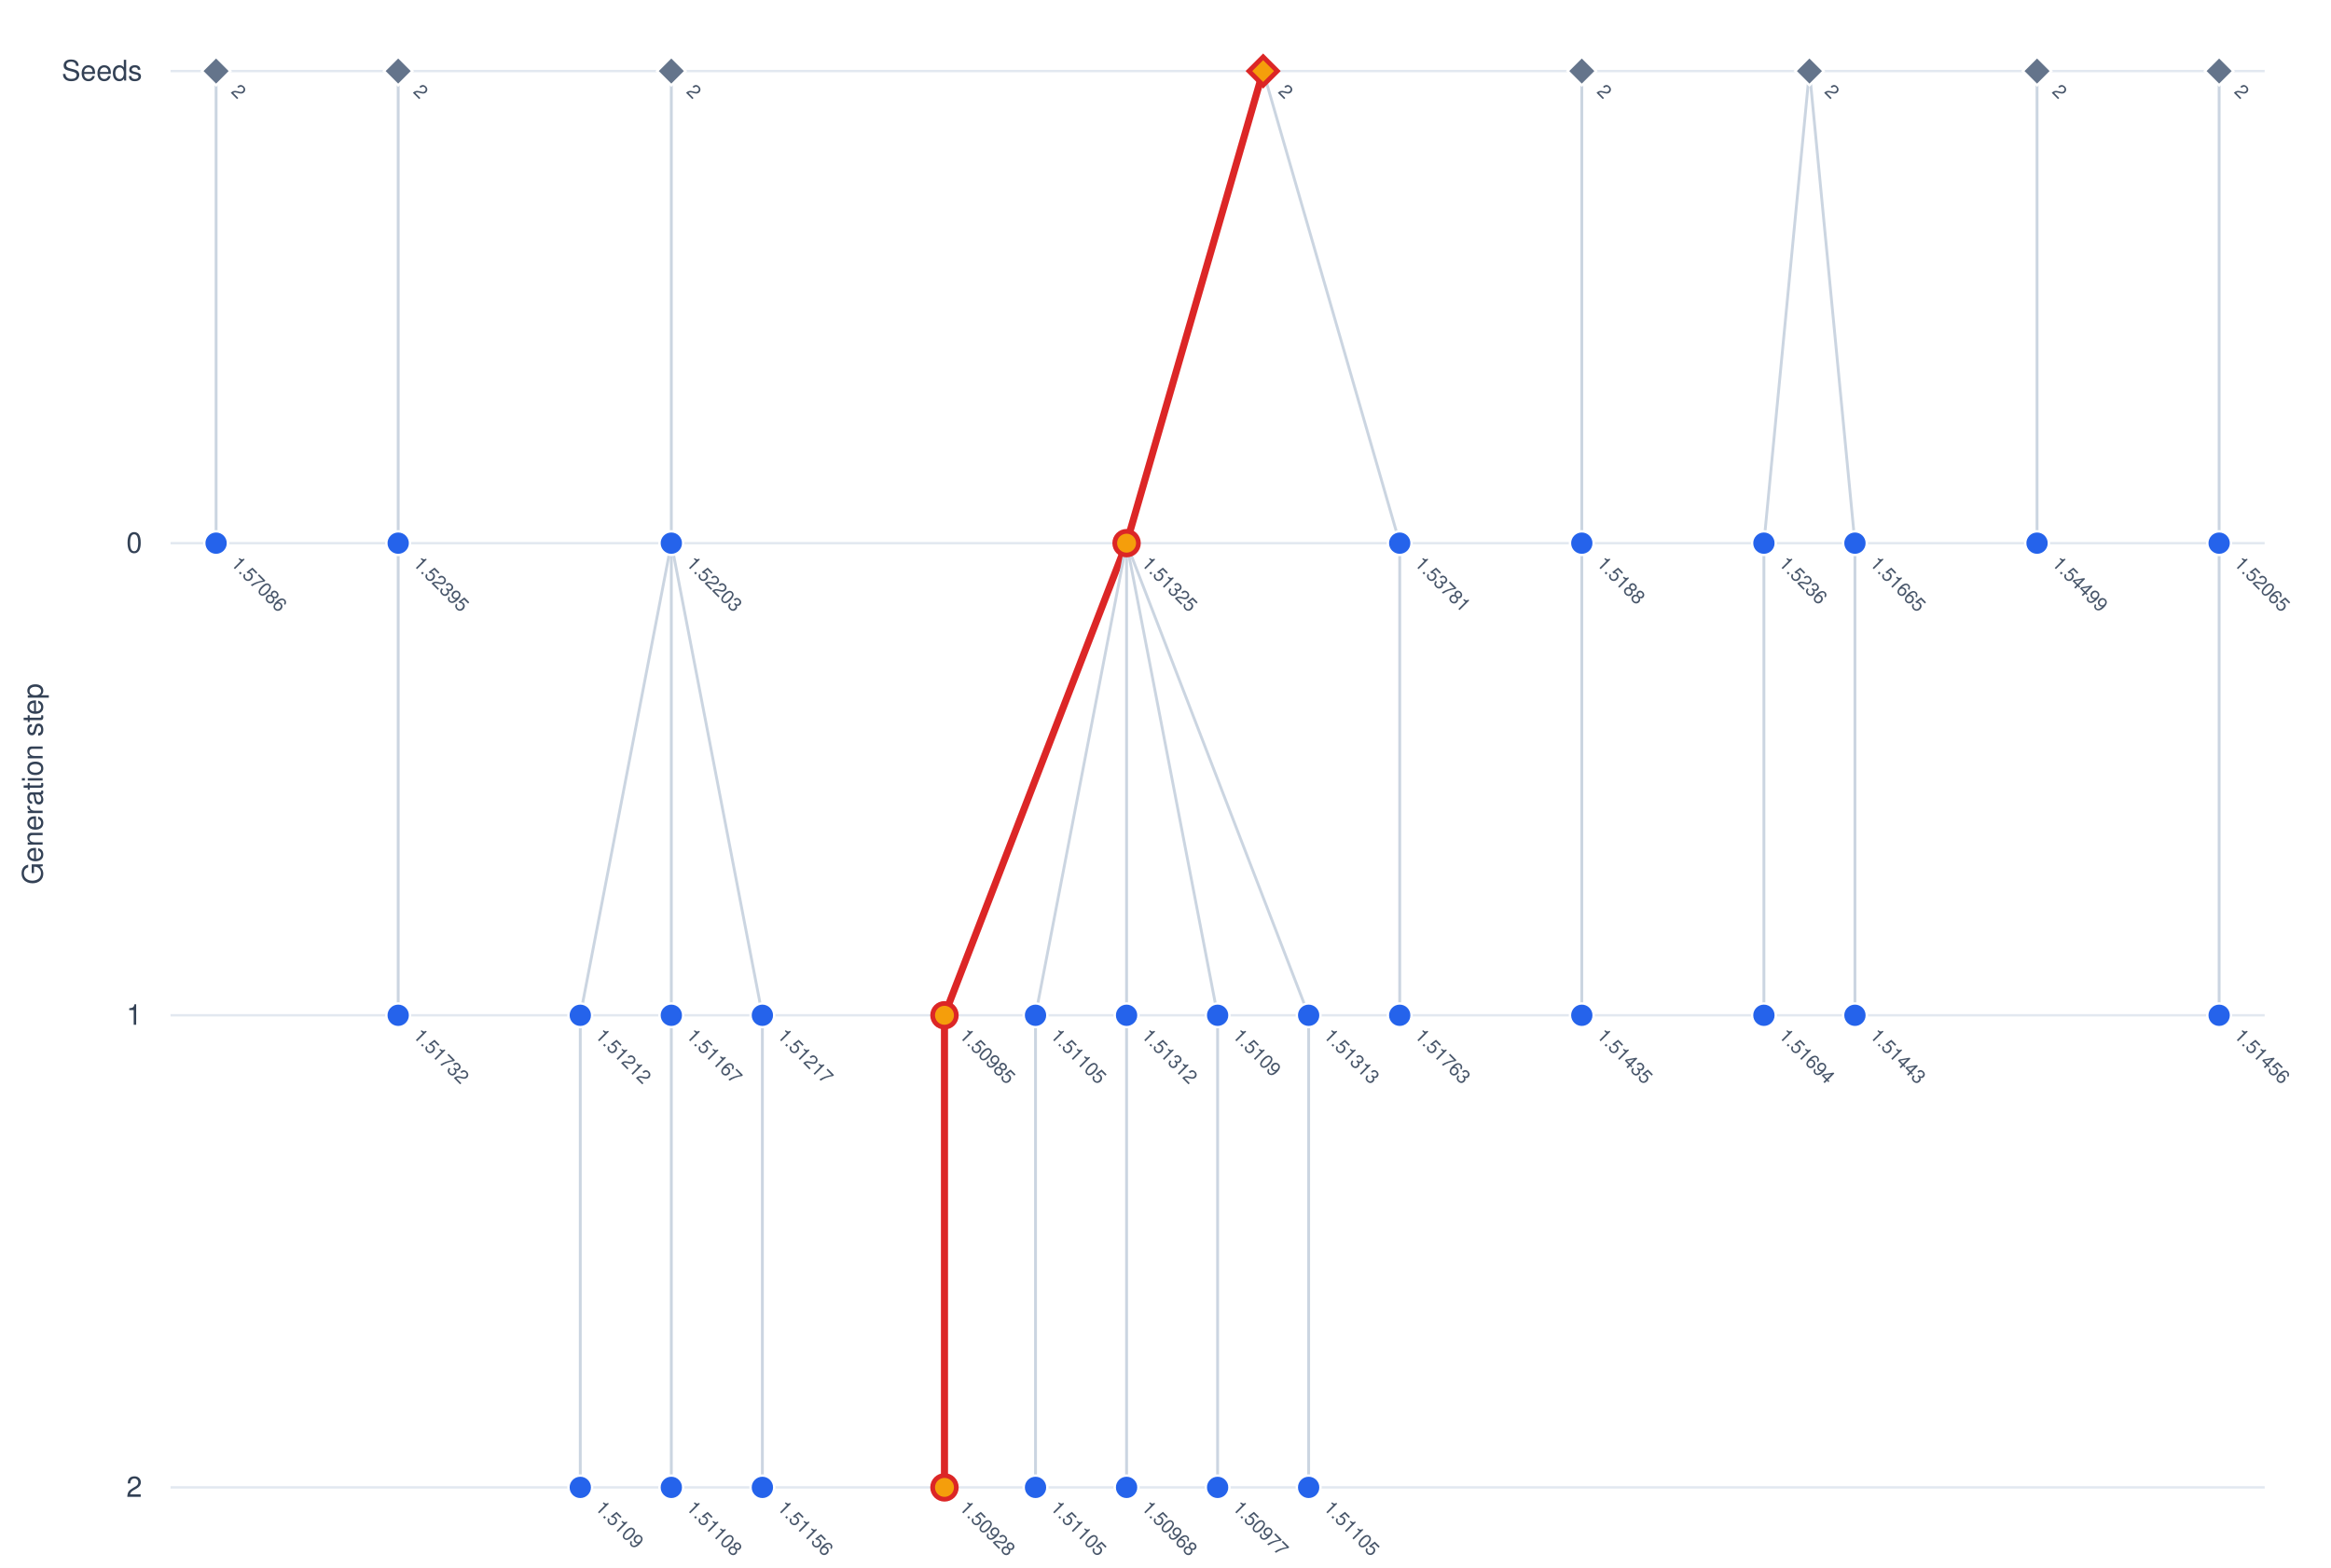
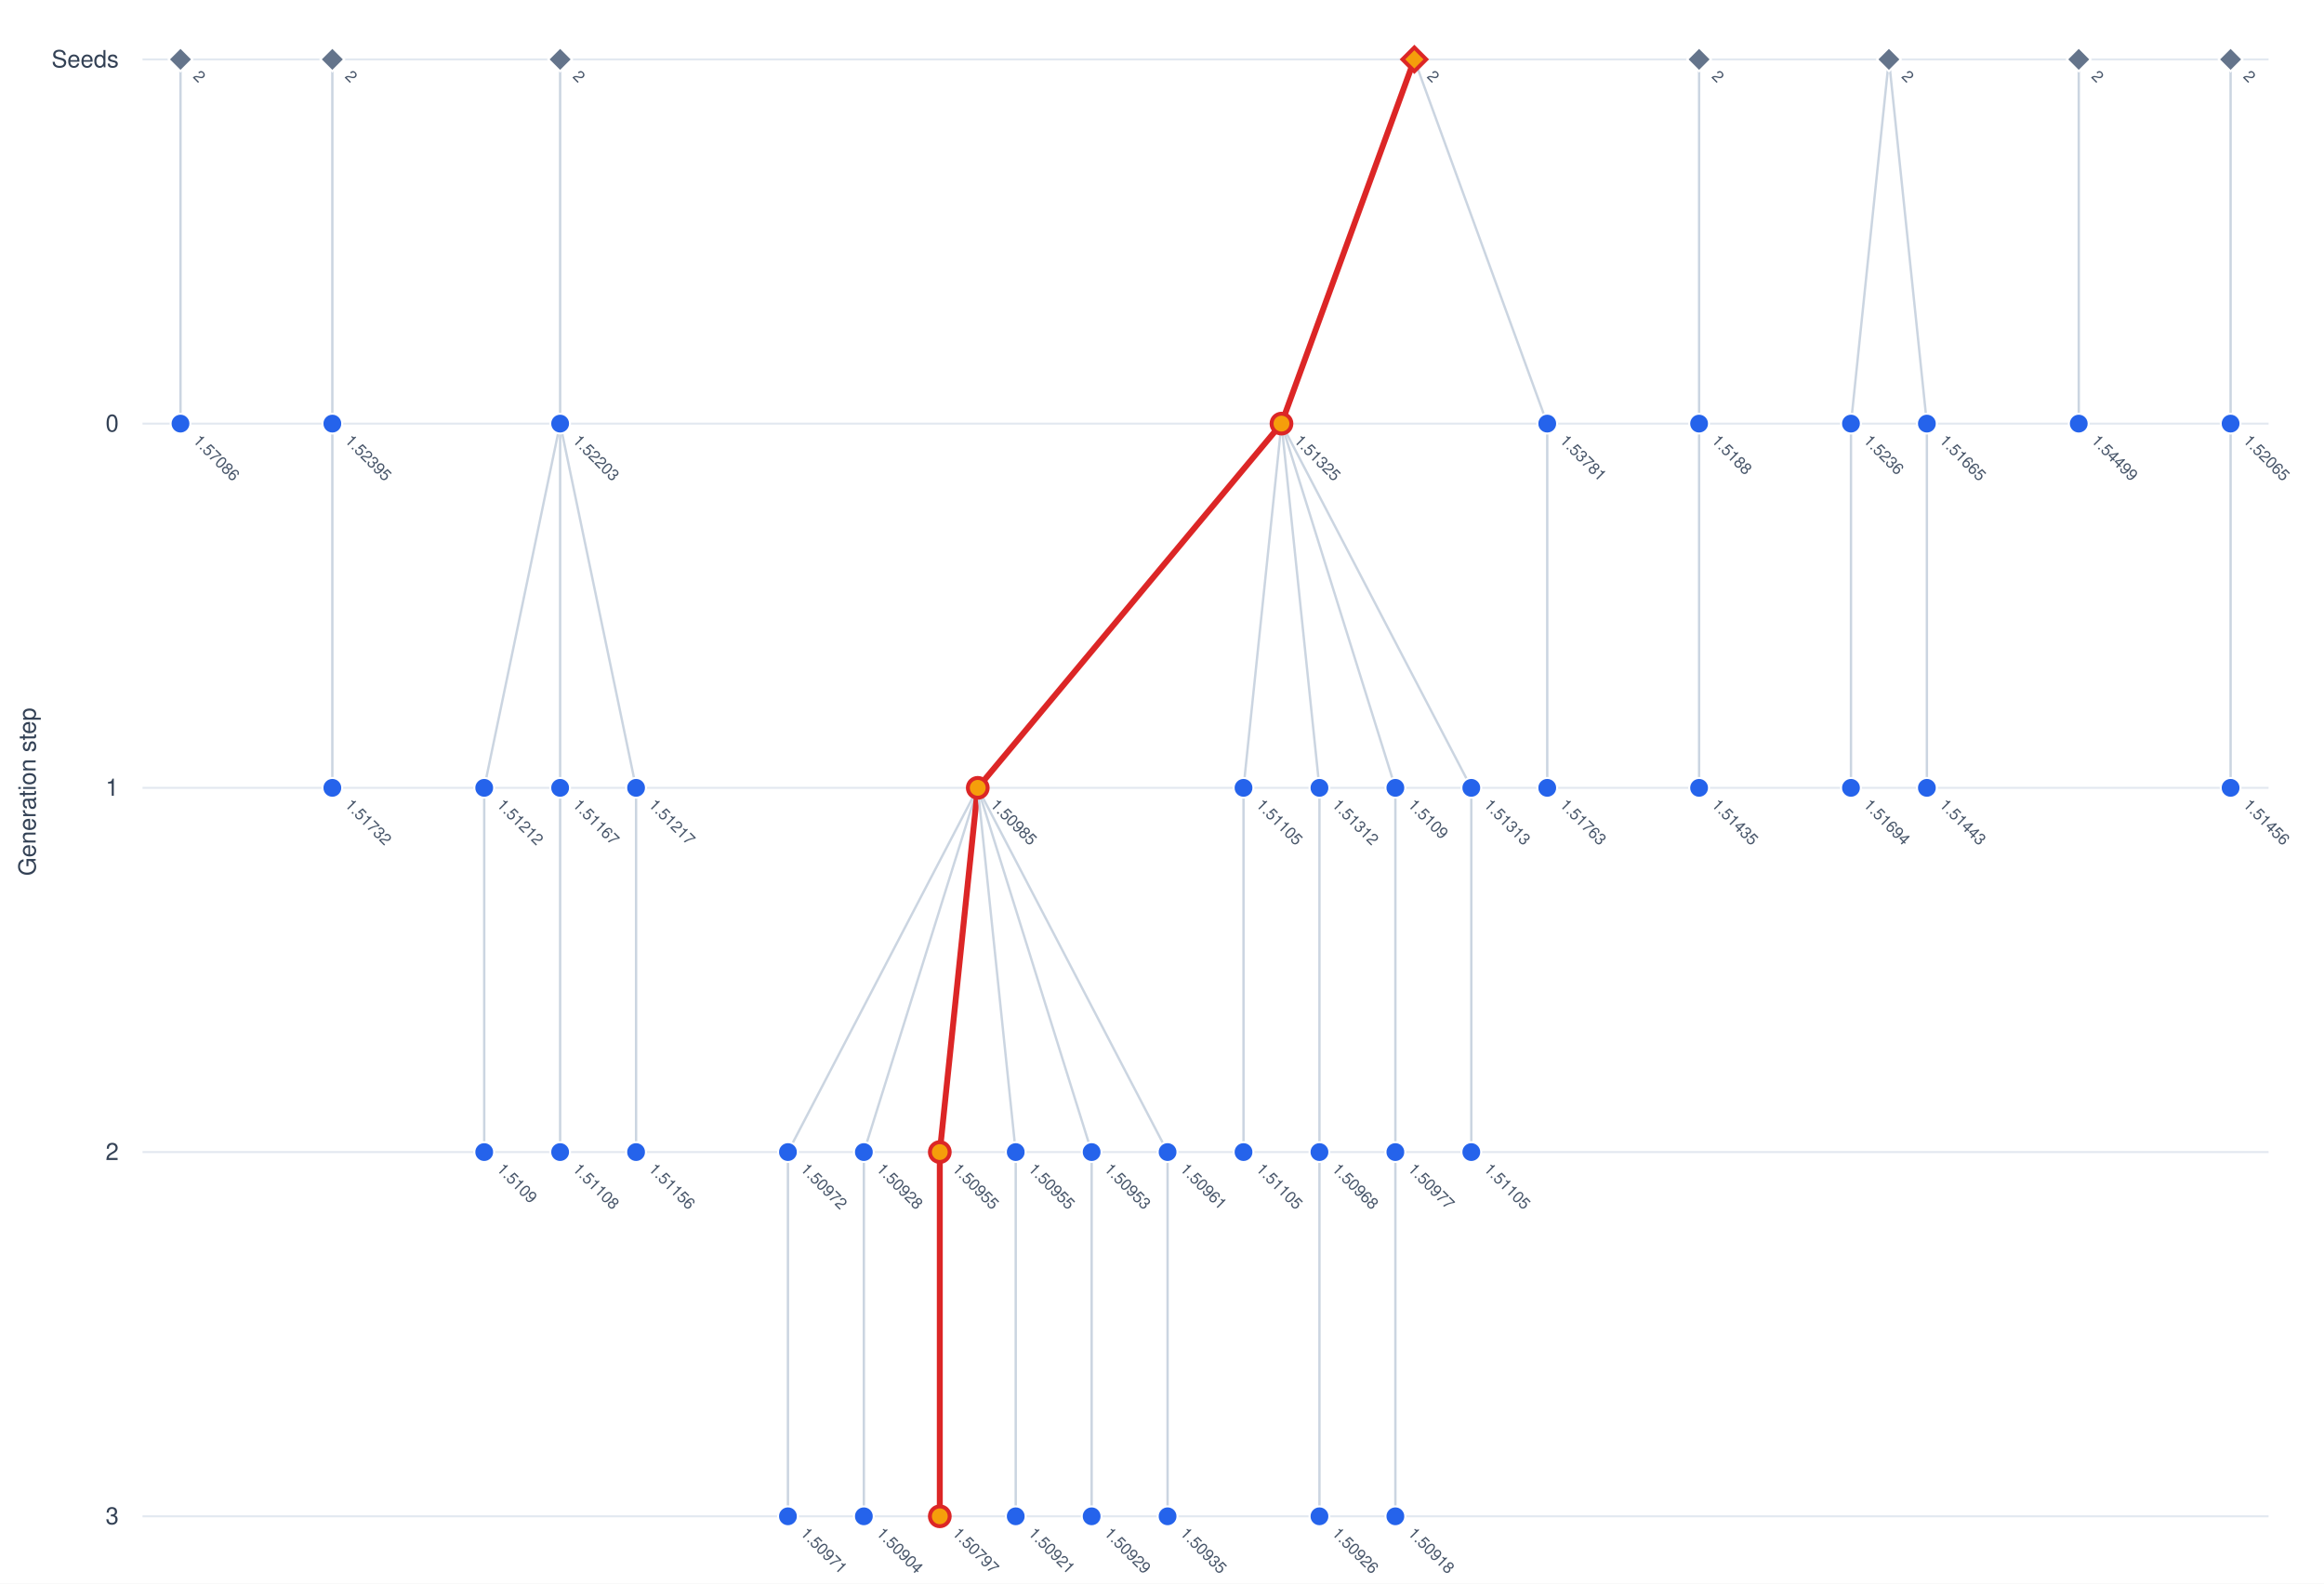
- <svg xmlns="http://www.w3.org/2000/svg" width="984" height="662" viewBox="0 0 984 662">
+ <svg xmlns="http://www.w3.org/2000/svg" width="1174" height="800" viewBox="0 0 1174 800">
  <rect width="100%" height="100%" fill="white" />
  <g font-family="Helvetica,Arial,sans-serif" font-size="12" fill="#334155">
-     <line x1="72" y1="30.00" x2="956" y2="30.00" stroke="#e2e8f0" stroke-width="1" />
+     <line x1="72" y1="30.00" x2="1146" y2="30.00" stroke="#e2e8f0" stroke-width="1" />
    <text x="60" y="34.00" text-anchor="end">Seeds</text>
-     <line x1="72" y1="229.33" x2="956" y2="229.33" stroke="#e2e8f0" stroke-width="1" />
-     <text x="60" y="233.33" text-anchor="end">0</text>
-     <line x1="72" y1="428.67" x2="956" y2="428.67" stroke="#e2e8f0" stroke-width="1" />
-     <text x="60" y="432.67" text-anchor="end">1</text>
-     <line x1="72" y1="628.00" x2="956" y2="628.00" stroke="#e2e8f0" stroke-width="1" />
-     <text x="60" y="632.00" text-anchor="end">2</text>
-     <line x1="744.61" y1="229.33" x2="744.61" y2="428.67" stroke="#cbd5e1" stroke-width="1.2" />
-     <line x1="244.96" y1="428.67" x2="244.96" y2="628.00" stroke="#cbd5e1" stroke-width="1.2" />
-     <line x1="475.57" y1="229.33" x2="398.70" y2="428.67" stroke="#dc2626" stroke-width="3" />
-     <line x1="475.57" y1="229.33" x2="437.13" y2="428.67" stroke="#cbd5e1" stroke-width="1.2" />
-     <line x1="475.57" y1="229.33" x2="475.57" y2="428.67" stroke="#cbd5e1" stroke-width="1.2" />
-     <line x1="475.57" y1="229.33" x2="514.00" y2="428.67" stroke="#cbd5e1" stroke-width="1.2" />
-     <line x1="475.57" y1="229.33" x2="552.43" y2="428.67" stroke="#cbd5e1" stroke-width="1.2" />
-     <line x1="168.09" y1="229.33" x2="168.09" y2="428.67" stroke="#cbd5e1" stroke-width="1.2" />
-     <line x1="91.22" y1="30.00" x2="91.22" y2="229.33" stroke="#cbd5e1" stroke-width="1.2" />
-     <line x1="590.87" y1="229.33" x2="590.87" y2="428.67" stroke="#cbd5e1" stroke-width="1.2" />
-     <line x1="168.09" y1="30.00" x2="168.09" y2="229.33" stroke="#cbd5e1" stroke-width="1.2" />
-     <line x1="283.39" y1="30.00" x2="283.39" y2="229.33" stroke="#cbd5e1" stroke-width="1.2" />
-     <line x1="667.74" y1="229.33" x2="667.74" y2="428.67" stroke="#cbd5e1" stroke-width="1.2" />
-     <line x1="283.39" y1="229.33" x2="244.96" y2="428.67" stroke="#cbd5e1" stroke-width="1.2" />
-     <line x1="283.39" y1="229.33" x2="283.39" y2="428.67" stroke="#cbd5e1" stroke-width="1.2" />
-     <line x1="283.39" y1="229.33" x2="321.83" y2="428.67" stroke="#cbd5e1" stroke-width="1.2" />
-     <line x1="783.04" y1="229.33" x2="783.04" y2="428.67" stroke="#cbd5e1" stroke-width="1.2" />
-     <line x1="398.70" y1="428.67" x2="398.70" y2="628.00" stroke="#dc2626" stroke-width="3" />
-     <line x1="437.13" y1="428.67" x2="437.13" y2="628.00" stroke="#cbd5e1" stroke-width="1.2" />
-     <line x1="533.22" y1="30.00" x2="475.57" y2="229.33" stroke="#dc2626" stroke-width="3" />
-     <line x1="533.22" y1="30.00" x2="590.87" y2="229.33" stroke="#cbd5e1" stroke-width="1.2" />
-     <line x1="475.57" y1="428.67" x2="475.57" y2="628.00" stroke="#cbd5e1" stroke-width="1.2" />
-     <line x1="283.39" y1="428.67" x2="283.39" y2="628.00" stroke="#cbd5e1" stroke-width="1.2" />
-     <line x1="321.83" y1="428.67" x2="321.83" y2="628.00" stroke="#cbd5e1" stroke-width="1.2" />
-     <line x1="667.74" y1="30.00" x2="667.74" y2="229.33" stroke="#cbd5e1" stroke-width="1.2" />
-     <line x1="936.78" y1="229.33" x2="936.78" y2="428.67" stroke="#cbd5e1" stroke-width="1.2" />
-     <line x1="763.83" y1="30.00" x2="744.61" y2="229.33" stroke="#cbd5e1" stroke-width="1.2" />
-     <line x1="763.83" y1="30.00" x2="783.04" y2="229.33" stroke="#cbd5e1" stroke-width="1.2" />
-     <line x1="514.00" y1="428.67" x2="514.00" y2="628.00" stroke="#cbd5e1" stroke-width="1.2" />
-     <line x1="552.43" y1="428.67" x2="552.43" y2="628.00" stroke="#cbd5e1" stroke-width="1.2" />
-     <line x1="859.91" y1="30.00" x2="859.91" y2="229.33" stroke="#cbd5e1" stroke-width="1.2" />
-     <line x1="936.78" y1="30.00" x2="936.78" y2="229.33" stroke="#cbd5e1" stroke-width="1.2" />
-     <circle cx="244.96" cy="628.00" r="5" fill="#2563eb" stroke="white" stroke-width="1" />
-     <text x="250.96" y="637.00" font-size="8" fill="#475569" transform="rotate(45 250.96 637.00)">1.5109</text>
-     <circle cx="744.61" cy="229.33" r="5" fill="#2563eb" stroke="white" stroke-width="1" />
-     <text x="750.61" y="238.33" font-size="8" fill="#475569" transform="rotate(45 750.61 238.33)">1.5236</text>
-     <circle cx="244.96" cy="428.67" r="5" fill="#2563eb" stroke="white" stroke-width="1" />
-     <text x="250.96" y="437.67" font-size="8" fill="#475569" transform="rotate(45 250.96 437.67)">1.51212</text>
-     <circle cx="283.39" cy="628.00" r="5" fill="#2563eb" stroke="white" stroke-width="1" />
-     <text x="289.39" y="637.00" font-size="8" fill="#475569" transform="rotate(45 289.39 637.00)">1.51108</text>
-     <circle cx="168.09" cy="428.67" r="5" fill="#2563eb" stroke="white" stroke-width="1" />
-     <text x="174.09" y="437.67" font-size="8" fill="#475569" transform="rotate(45 174.09 437.67)">1.51732</text>
-     <circle cx="91.22" cy="229.33" r="5" fill="#2563eb" stroke="white" stroke-width="1" />
-     <text x="97.22" y="238.33" font-size="8" fill="#475569" transform="rotate(45 97.22 238.33)">1.57086</text>
-     <circle cx="398.70" cy="628.00" r="5" fill="#f59e0b" stroke="#dc2626" stroke-width="2" />
-     <text x="404.70" y="637.00" font-size="8" fill="#475569" transform="rotate(45 404.70 637.00)">1.50928</text>
-     <circle cx="475.57" cy="229.33" r="5" fill="#f59e0b" stroke="#dc2626" stroke-width="2" />
-     <text x="481.57" y="238.33" font-size="8" fill="#475569" transform="rotate(45 481.57 238.33)">1.51325</text>
-     <circle cx="168.09" cy="229.33" r="5" fill="#2563eb" stroke="white" stroke-width="1" />
-     <text x="174.09" y="238.33" font-size="8" fill="#475569" transform="rotate(45 174.09 238.33)">1.52395</text>
-     <polygon points="91.22,24.00 97.22,30.00 91.22,36.00 85.22,30.00" fill="#64748b" stroke="white" stroke-width="1" />
-     <text x="97.22" y="39.00" font-size="8" fill="#475569" transform="rotate(45 97.22 39.00)">2</text>
-     <circle cx="590.87" cy="229.33" r="5" fill="#2563eb" stroke="white" stroke-width="1" />
-     <text x="596.87" y="238.33" font-size="8" fill="#475569" transform="rotate(45 596.87 238.33)">1.53781</text>
-     <circle cx="783.04" cy="428.67" r="5" fill="#2563eb" stroke="white" stroke-width="1" />
-     <text x="789.04" y="437.67" font-size="8" fill="#475569" transform="rotate(45 789.04 437.67)">1.51443</text>
-     <polygon points="168.09,24.00 174.09,30.00 168.09,36.00 162.09,30.00" fill="#64748b" stroke="white" stroke-width="1" />
-     <text x="174.09" y="39.00" font-size="8" fill="#475569" transform="rotate(45 174.09 39.00)">2</text>
-     <polygon points="283.39,24.00 289.39,30.00 283.39,36.00 277.39,30.00" fill="#64748b" stroke="white" stroke-width="1" />
-     <text x="289.39" y="39.00" font-size="8" fill="#475569" transform="rotate(45 289.39 39.00)">2</text>
-     <circle cx="514.00" cy="628.00" r="5" fill="#2563eb" stroke="white" stroke-width="1" />
-     <text x="520.00" y="637.00" font-size="8" fill="#475569" transform="rotate(45 520.00 637.00)">1.50977</text>
-     <circle cx="475.57" cy="628.00" r="5" fill="#2563eb" stroke="white" stroke-width="1" />
-     <text x="481.57" y="637.00" font-size="8" fill="#475569" transform="rotate(45 481.57 637.00)">1.50968</text>
-     <circle cx="437.13" cy="628.00" r="5" fill="#2563eb" stroke="white" stroke-width="1" />
-     <text x="443.13" y="637.00" font-size="8" fill="#475569" transform="rotate(45 443.13 637.00)">1.51105</text>
-     <circle cx="667.74" cy="428.67" r="5" fill="#2563eb" stroke="white" stroke-width="1" />
-     <text x="673.74" y="437.67" font-size="8" fill="#475569" transform="rotate(45 673.74 437.67)">1.51435</text>
-     <circle cx="667.74" cy="229.33" r="5" fill="#2563eb" stroke="white" stroke-width="1" />
-     <text x="673.74" y="238.33" font-size="8" fill="#475569" transform="rotate(45 673.74 238.33)">1.5188</text>
-     <circle cx="859.91" cy="229.33" r="5" fill="#2563eb" stroke="white" stroke-width="1" />
-     <text x="865.91" y="238.33" font-size="8" fill="#475569" transform="rotate(45 865.91 238.33)">1.54499</text>
-     <circle cx="283.39" cy="229.33" r="5" fill="#2563eb" stroke="white" stroke-width="1" />
-     <text x="289.39" y="238.33" font-size="8" fill="#475569" transform="rotate(45 289.39 238.33)">1.52203</text>
-     <circle cx="321.83" cy="628.00" r="5" fill="#2563eb" stroke="white" stroke-width="1" />
-     <text x="327.83" y="637.00" font-size="8" fill="#475569" transform="rotate(45 327.83 637.00)">1.51156</text>
-     <circle cx="783.04" cy="229.33" r="5" fill="#2563eb" stroke="white" stroke-width="1" />
-     <text x="789.04" y="238.33" font-size="8" fill="#475569" transform="rotate(45 789.04 238.33)">1.51665</text>
-     <circle cx="398.70" cy="428.67" r="5" fill="#f59e0b" stroke="#dc2626" stroke-width="2" />
-     <text x="404.70" y="437.67" font-size="8" fill="#475569" transform="rotate(45 404.70 437.67)">1.50985</text>
-     <circle cx="437.13" cy="428.67" r="5" fill="#2563eb" stroke="white" stroke-width="1" />
-     <text x="443.13" y="437.67" font-size="8" fill="#475569" transform="rotate(45 443.13 437.67)">1.51105</text>
-     <polygon points="533.22,24.00 539.22,30.00 533.22,36.00 527.22,30.00" fill="#f59e0b" stroke="#dc2626" stroke-width="2" />
-     <text x="539.22" y="39.00" font-size="8" fill="#475569" transform="rotate(45 539.22 39.00)">2</text>
-     <circle cx="475.57" cy="428.67" r="5" fill="#2563eb" stroke="white" stroke-width="1" />
-     <text x="481.57" y="437.67" font-size="8" fill="#475569" transform="rotate(45 481.57 437.67)">1.51312</text>
-     <circle cx="283.39" cy="428.67" r="5" fill="#2563eb" stroke="white" stroke-width="1" />
-     <text x="289.39" y="437.67" font-size="8" fill="#475569" transform="rotate(45 289.39 437.67)">1.51167</text>
-     <circle cx="321.83" cy="428.67" r="5" fill="#2563eb" stroke="white" stroke-width="1" />
-     <text x="327.83" y="437.67" font-size="8" fill="#475569" transform="rotate(45 327.83 437.67)">1.51217</text>
-     <polygon points="667.74,24.00 673.74,30.00 667.74,36.00 661.74,30.00" fill="#64748b" stroke="white" stroke-width="1" />
-     <text x="673.74" y="39.00" font-size="8" fill="#475569" transform="rotate(45 673.74 39.00)">2</text>
-     <circle cx="936.78" cy="229.33" r="5" fill="#2563eb" stroke="white" stroke-width="1" />
-     <text x="942.78" y="238.33" font-size="8" fill="#475569" transform="rotate(45 942.78 238.33)">1.52065</text>
-     <polygon points="763.83,24.00 769.83,30.00 763.83,36.00 757.83,30.00" fill="#64748b" stroke="white" stroke-width="1" />
-     <text x="769.83" y="39.00" font-size="8" fill="#475569" transform="rotate(45 769.83 39.00)">2</text>
-     <circle cx="514.00" cy="428.67" r="5" fill="#2563eb" stroke="white" stroke-width="1" />
-     <text x="520.00" y="437.67" font-size="8" fill="#475569" transform="rotate(45 520.00 437.67)">1.5109</text>
-     <circle cx="552.43" cy="428.67" r="5" fill="#2563eb" stroke="white" stroke-width="1" />
-     <text x="558.43" y="437.67" font-size="8" fill="#475569" transform="rotate(45 558.43 437.67)">1.51313</text>
-     <circle cx="936.78" cy="428.67" r="5" fill="#2563eb" stroke="white" stroke-width="1" />
-     <text x="942.78" y="437.67" font-size="8" fill="#475569" transform="rotate(45 942.78 437.67)">1.51456</text>
-     <polygon points="859.91,24.00 865.91,30.00 859.91,36.00 853.91,30.00" fill="#64748b" stroke="white" stroke-width="1" />
-     <text x="865.91" y="39.00" font-size="8" fill="#475569" transform="rotate(45 865.91 39.00)">2</text>
-     <circle cx="590.87" cy="428.67" r="5" fill="#2563eb" stroke="white" stroke-width="1" />
-     <text x="596.87" y="437.67" font-size="8" fill="#475569" transform="rotate(45 596.87 437.67)">1.51763</text>
-     <circle cx="552.43" cy="628.00" r="5" fill="#2563eb" stroke="white" stroke-width="1" />
-     <text x="558.43" y="637.00" font-size="8" fill="#475569" transform="rotate(45 558.43 637.00)">1.51105</text>
-     <polygon points="936.78,24.00 942.78,30.00 936.78,36.00 930.78,30.00" fill="#64748b" stroke="white" stroke-width="1" />
-     <text x="942.78" y="39.00" font-size="8" fill="#475569" transform="rotate(45 942.78 39.00)">2</text>
-     <circle cx="744.61" cy="428.67" r="5" fill="#2563eb" stroke="white" stroke-width="1" />
-     <text x="750.61" y="437.67" font-size="8" fill="#475569" transform="rotate(45 750.61 437.67)">1.51694</text>
-     <text x="18" y="331.00" text-anchor="middle" transform="rotate(-90 18 331.00)">Generation step</text>
+     <line x1="72" y1="214.00" x2="1146" y2="214.00" stroke="#e2e8f0" stroke-width="1" />
+     <text x="60" y="218.00" text-anchor="end">0</text>
+     <line x1="72" y1="398.00" x2="1146" y2="398.00" stroke="#e2e8f0" stroke-width="1" />
+     <text x="60" y="402.00" text-anchor="end">1</text>
+     <line x1="72" y1="582.00" x2="1146" y2="582.00" stroke="#e2e8f0" stroke-width="1" />
+     <text x="60" y="586.00" text-anchor="end">2</text>
+     <line x1="72" y1="766.00" x2="1146" y2="766.00" stroke="#e2e8f0" stroke-width="1" />
+     <text x="60" y="770.00" text-anchor="end">3</text>
+     <line x1="935.04" y1="214.00" x2="935.04" y2="398.00" stroke="#cbd5e1" stroke-width="1.2" />
+     <line x1="244.61" y1="398.00" x2="244.61" y2="582.00" stroke="#cbd5e1" stroke-width="1.2" />
+     <line x1="398.04" y1="582.00" x2="398.04" y2="766.00" stroke="#cbd5e1" stroke-width="1.2" />
+     <line x1="436.39" y1="582.00" x2="436.39" y2="766.00" stroke="#cbd5e1" stroke-width="1.2" />
+     <line x1="647.36" y1="214.00" x2="493.93" y2="398.00" stroke="#dc2626" stroke-width="3" />
+     <line x1="647.36" y1="214.00" x2="628.18" y2="398.00" stroke="#cbd5e1" stroke-width="1.2" />
+     <line x1="647.36" y1="214.00" x2="666.54" y2="398.00" stroke="#cbd5e1" stroke-width="1.2" />
+     <line x1="647.36" y1="214.00" x2="704.89" y2="398.00" stroke="#cbd5e1" stroke-width="1.2" />
+     <line x1="647.36" y1="214.00" x2="743.25" y2="398.00" stroke="#cbd5e1" stroke-width="1.2" />
+     <line x1="167.89" y1="214.00" x2="167.89" y2="398.00" stroke="#cbd5e1" stroke-width="1.2" />
+     <line x1="91.18" y1="30.00" x2="91.18" y2="214.00" stroke="#cbd5e1" stroke-width="1.2" />
+     <line x1="781.61" y1="214.00" x2="781.61" y2="398.00" stroke="#cbd5e1" stroke-width="1.2" />
+     <line x1="167.89" y1="30.00" x2="167.89" y2="214.00" stroke="#cbd5e1" stroke-width="1.2" />
+     <line x1="282.96" y1="30.00" x2="282.96" y2="214.00" stroke="#cbd5e1" stroke-width="1.2" />
+     <line x1="704.89" y1="582.00" x2="704.89" y2="766.00" stroke="#cbd5e1" stroke-width="1.2" />
+     <line x1="666.54" y1="582.00" x2="666.54" y2="766.00" stroke="#cbd5e1" stroke-width="1.2" />
+     <line x1="474.75" y1="582.00" x2="474.75" y2="766.00" stroke="#dc2626" stroke-width="3" />
+     <line x1="858.32" y1="214.00" x2="858.32" y2="398.00" stroke="#cbd5e1" stroke-width="1.2" />
+     <line x1="282.96" y1="214.00" x2="244.61" y2="398.00" stroke="#cbd5e1" stroke-width="1.2" />
+     <line x1="282.96" y1="214.00" x2="282.96" y2="398.00" stroke="#cbd5e1" stroke-width="1.2" />
+     <line x1="282.96" y1="214.00" x2="321.32" y2="398.00" stroke="#cbd5e1" stroke-width="1.2" />
+     <line x1="973.39" y1="214.00" x2="973.39" y2="398.00" stroke="#cbd5e1" stroke-width="1.2" />
+     <line x1="513.11" y1="582.00" x2="513.11" y2="766.00" stroke="#cbd5e1" stroke-width="1.2" />
+     <line x1="493.93" y1="398.00" x2="398.04" y2="582.00" stroke="#cbd5e1" stroke-width="1.2" />
+     <line x1="493.93" y1="398.00" x2="436.39" y2="582.00" stroke="#cbd5e1" stroke-width="1.2" />
+     <line x1="493.93" y1="398.00" x2="474.75" y2="582.00" stroke="#dc2626" stroke-width="3" />
+     <line x1="493.93" y1="398.00" x2="513.11" y2="582.00" stroke="#cbd5e1" stroke-width="1.2" />
+     <line x1="493.93" y1="398.00" x2="551.46" y2="582.00" stroke="#cbd5e1" stroke-width="1.2" />
+     <line x1="493.93" y1="398.00" x2="589.82" y2="582.00" stroke="#cbd5e1" stroke-width="1.2" />
+     <line x1="628.18" y1="398.00" x2="628.18" y2="582.00" stroke="#cbd5e1" stroke-width="1.2" />
+     <line x1="714.48" y1="30.00" x2="647.36" y2="214.00" stroke="#dc2626" stroke-width="3" />
+     <line x1="714.48" y1="30.00" x2="781.61" y2="214.00" stroke="#cbd5e1" stroke-width="1.2" />
+     <line x1="666.54" y1="398.00" x2="666.54" y2="582.00" stroke="#cbd5e1" stroke-width="1.2" />
+     <line x1="551.46" y1="582.00" x2="551.46" y2="766.00" stroke="#cbd5e1" stroke-width="1.2" />
+     <line x1="282.96" y1="398.00" x2="282.96" y2="582.00" stroke="#cbd5e1" stroke-width="1.2" />
+     <line x1="321.32" y1="398.00" x2="321.32" y2="582.00" stroke="#cbd5e1" stroke-width="1.2" />
+     <line x1="858.32" y1="30.00" x2="858.32" y2="214.00" stroke="#cbd5e1" stroke-width="1.2" />
+     <line x1="1126.82" y1="214.00" x2="1126.82" y2="398.00" stroke="#cbd5e1" stroke-width="1.2" />
+     <line x1="954.21" y1="30.00" x2="935.04" y2="214.00" stroke="#cbd5e1" stroke-width="1.2" />
+     <line x1="954.21" y1="30.00" x2="973.39" y2="214.00" stroke="#cbd5e1" stroke-width="1.2" />
+     <line x1="704.89" y1="398.00" x2="704.89" y2="582.00" stroke="#cbd5e1" stroke-width="1.2" />
+     <line x1="743.25" y1="398.00" x2="743.25" y2="582.00" stroke="#cbd5e1" stroke-width="1.2" />
+     <line x1="1050.11" y1="30.00" x2="1050.11" y2="214.00" stroke="#cbd5e1" stroke-width="1.2" />
+     <line x1="589.82" y1="582.00" x2="589.82" y2="766.00" stroke="#cbd5e1" stroke-width="1.2" />
+     <line x1="1126.82" y1="30.00" x2="1126.82" y2="214.00" stroke="#cbd5e1" stroke-width="1.2" />
+     <circle cx="244.61" cy="582.00" r="5" fill="#2563eb" stroke="white" stroke-width="1" />
+     <text x="250.61" y="591.00" font-size="8" fill="#475569" transform="rotate(45 250.61 591.00)">1.5109</text>
+     <circle cx="935.04" cy="214.00" r="5" fill="#2563eb" stroke="white" stroke-width="1" />
+     <text x="941.04" y="223.00" font-size="8" fill="#475569" transform="rotate(45 941.04 223.00)">1.5236</text>
+     <circle cx="589.82" cy="766.00" r="5" fill="#2563eb" stroke="white" stroke-width="1" />
+     <text x="595.82" y="775.00" font-size="8" fill="#475569" transform="rotate(45 595.82 775.00)">1.50935</text>
+     <circle cx="244.61" cy="398.00" r="5" fill="#2563eb" stroke="white" stroke-width="1" />
+     <text x="250.61" y="407.00" font-size="8" fill="#475569" transform="rotate(45 250.61 407.00)">1.51212</text>
+     <circle cx="398.04" cy="582.00" r="5" fill="#2563eb" stroke="white" stroke-width="1" />
+     <text x="404.04" y="591.00" font-size="8" fill="#475569" transform="rotate(45 404.04 591.00)">1.50972</text>
+     <circle cx="282.96" cy="582.00" r="5" fill="#2563eb" stroke="white" stroke-width="1" />
+     <text x="288.96" y="591.00" font-size="8" fill="#475569" transform="rotate(45 288.96 591.00)">1.51108</text>
+     <circle cx="167.89" cy="398.00" r="5" fill="#2563eb" stroke="white" stroke-width="1" />
+     <text x="173.89" y="407.00" font-size="8" fill="#475569" transform="rotate(45 173.89 407.00)">1.51732</text>
+     <circle cx="91.18" cy="214.00" r="5" fill="#2563eb" stroke="white" stroke-width="1" />
+     <text x="97.18" y="223.00" font-size="8" fill="#475569" transform="rotate(45 97.18 223.00)">1.57086</text>
+     <circle cx="436.39" cy="582.00" r="5" fill="#2563eb" stroke="white" stroke-width="1" />
+     <text x="442.39" y="591.00" font-size="8" fill="#475569" transform="rotate(45 442.39 591.00)">1.50928</text>
+     <circle cx="647.36" cy="214.00" r="5" fill="#f59e0b" stroke="#dc2626" stroke-width="2" />
+     <text x="653.36" y="223.00" font-size="8" fill="#475569" transform="rotate(45 653.36 223.00)">1.51325</text>
+     <circle cx="167.89" cy="214.00" r="5" fill="#2563eb" stroke="white" stroke-width="1" />
+     <text x="173.89" y="223.00" font-size="8" fill="#475569" transform="rotate(45 173.89 223.00)">1.52395</text>
+     <polygon points="91.18,24.00 97.18,30.00 91.18,36.00 85.18,30.00" fill="#64748b" stroke="white" stroke-width="1" />
+     <text x="97.18" y="39.00" font-size="8" fill="#475569" transform="rotate(45 97.18 39.00)">2</text>
+     <circle cx="781.61" cy="214.00" r="5" fill="#2563eb" stroke="white" stroke-width="1" />
+     <text x="787.61" y="223.00" font-size="8" fill="#475569" transform="rotate(45 787.61 223.00)">1.53781</text>
+     <circle cx="973.39" cy="398.00" r="5" fill="#2563eb" stroke="white" stroke-width="1" />
+     <text x="979.39" y="407.00" font-size="8" fill="#475569" transform="rotate(45 979.39 407.00)">1.51443</text>
+     <polygon points="167.89,24.00 173.89,30.00 167.89,36.00 161.89,30.00" fill="#64748b" stroke="white" stroke-width="1" />
+     <text x="173.89" y="39.00" font-size="8" fill="#475569" transform="rotate(45 173.89 39.00)">2</text>
+     <polygon points="282.96,24.00 288.96,30.00 282.96,36.00 276.96,30.00" fill="#64748b" stroke="white" stroke-width="1" />
+     <text x="288.96" y="39.00" font-size="8" fill="#475569" transform="rotate(45 288.96 39.00)">2</text>
+     <circle cx="704.89" cy="582.00" r="5" fill="#2563eb" stroke="white" stroke-width="1" />
+     <text x="710.89" y="591.00" font-size="8" fill="#475569" transform="rotate(45 710.89 591.00)">1.50977</text>
+     <circle cx="666.54" cy="582.00" r="5" fill="#2563eb" stroke="white" stroke-width="1" />
+     <text x="672.54" y="591.00" font-size="8" fill="#475569" transform="rotate(45 672.54 591.00)">1.50968</text>
+     <circle cx="666.54" cy="766.00" r="5" fill="#2563eb" stroke="white" stroke-width="1" />
+     <text x="672.54" y="775.00" font-size="8" fill="#475569" transform="rotate(45 672.54 775.00)">1.50926</text>
+     <circle cx="474.75" cy="582.00" r="5" fill="#f59e0b" stroke="#dc2626" stroke-width="2" />
+     <text x="480.75" y="591.00" font-size="8" fill="#475569" transform="rotate(45 480.75 591.00)">1.50955</text>
+     <circle cx="628.18" cy="582.00" r="5" fill="#2563eb" stroke="white" stroke-width="1" />
+     <text x="634.18" y="591.00" font-size="8" fill="#475569" transform="rotate(45 634.18 591.00)">1.51105</text>
+     <circle cx="513.11" cy="766.00" r="5" fill="#2563eb" stroke="white" stroke-width="1" />
+     <text x="519.11" y="775.00" font-size="8" fill="#475569" transform="rotate(45 519.11 775.00)">1.50921</text>
+     <circle cx="858.32" cy="398.00" r="5" fill="#2563eb" stroke="white" stroke-width="1" />
+     <text x="864.32" y="407.00" font-size="8" fill="#475569" transform="rotate(45 864.32 407.00)">1.51435</text>
+     <circle cx="436.39" cy="766.00" r="5" fill="#2563eb" stroke="white" stroke-width="1" />
+     <text x="442.39" y="775.00" font-size="8" fill="#475569" transform="rotate(45 442.39 775.00)">1.50904</text>
+     <circle cx="858.32" cy="214.00" r="5" fill="#2563eb" stroke="white" stroke-width="1" />
+     <text x="864.32" y="223.00" font-size="8" fill="#475569" transform="rotate(45 864.32 223.00)">1.5188</text>
+     <circle cx="1050.11" cy="214.00" r="5" fill="#2563eb" stroke="white" stroke-width="1" />
+     <text x="1056.11" y="223.00" font-size="8" fill="#475569" transform="rotate(45 1056.11 223.00)">1.54499</text>
+     <circle cx="282.96" cy="214.00" r="5" fill="#2563eb" stroke="white" stroke-width="1" />
+     <text x="288.96" y="223.00" font-size="8" fill="#475569" transform="rotate(45 288.96 223.00)">1.52203</text>
+     <circle cx="704.89" cy="766.00" r="5" fill="#2563eb" stroke="white" stroke-width="1" />
+     <text x="710.89" y="775.00" font-size="8" fill="#475569" transform="rotate(45 710.89 775.00)">1.50918</text>
+     <circle cx="321.32" cy="582.00" r="5" fill="#2563eb" stroke="white" stroke-width="1" />
+     <text x="327.32" y="591.00" font-size="8" fill="#475569" transform="rotate(45 327.32 591.00)">1.51156</text>
+     <circle cx="973.39" cy="214.00" r="5" fill="#2563eb" stroke="white" stroke-width="1" />
+     <text x="979.39" y="223.00" font-size="8" fill="#475569" transform="rotate(45 979.39 223.00)">1.51665</text>
+     <circle cx="513.11" cy="582.00" r="5" fill="#2563eb" stroke="white" stroke-width="1" />
+     <text x="519.11" y="591.00" font-size="8" fill="#475569" transform="rotate(45 519.11 591.00)">1.50955</text>
+     <circle cx="474.75" cy="766.00" r="5" fill="#f59e0b" stroke="#dc2626" stroke-width="2" />
+     <text x="480.75" y="775.00" font-size="8" fill="#475569" transform="rotate(45 480.75 775.00)">1.50797</text>
+     <circle cx="493.93" cy="398.00" r="5" fill="#f59e0b" stroke="#dc2626" stroke-width="2" />
+     <text x="499.93" y="407.00" font-size="8" fill="#475569" transform="rotate(45 499.93 407.00)">1.50985</text>
+     <circle cx="551.46" cy="766.00" r="5" fill="#2563eb" stroke="white" stroke-width="1" />
+     <text x="557.46" y="775.00" font-size="8" fill="#475569" transform="rotate(45 557.46 775.00)">1.50929</text>
+     <circle cx="628.18" cy="398.00" r="5" fill="#2563eb" stroke="white" stroke-width="1" />
+     <text x="634.18" y="407.00" font-size="8" fill="#475569" transform="rotate(45 634.18 407.00)">1.51105</text>
+     <polygon points="714.48,24.00 720.48,30.00 714.48,36.00 708.48,30.00" fill="#f59e0b" stroke="#dc2626" stroke-width="2" />
+     <text x="720.48" y="39.00" font-size="8" fill="#475569" transform="rotate(45 720.48 39.00)">2</text>
+     <circle cx="666.54" cy="398.00" r="5" fill="#2563eb" stroke="white" stroke-width="1" />
+     <text x="672.54" y="407.00" font-size="8" fill="#475569" transform="rotate(45 672.54 407.00)">1.51312</text>
+     <circle cx="398.04" cy="766.00" r="5" fill="#2563eb" stroke="white" stroke-width="1" />
+     <text x="404.04" y="775.00" font-size="8" fill="#475569" transform="rotate(45 404.04 775.00)">1.50971</text>
+     <circle cx="551.46" cy="582.00" r="5" fill="#2563eb" stroke="white" stroke-width="1" />
+     <text x="557.46" y="591.00" font-size="8" fill="#475569" transform="rotate(45 557.46 591.00)">1.50953</text>
+     <circle cx="282.96" cy="398.00" r="5" fill="#2563eb" stroke="white" stroke-width="1" />
+     <text x="288.96" y="407.00" font-size="8" fill="#475569" transform="rotate(45 288.96 407.00)">1.51167</text>
+     <circle cx="321.32" cy="398.00" r="5" fill="#2563eb" stroke="white" stroke-width="1" />
+     <text x="327.32" y="407.00" font-size="8" fill="#475569" transform="rotate(45 327.32 407.00)">1.51217</text>
+     <polygon points="858.32,24.00 864.32,30.00 858.32,36.00 852.32,30.00" fill="#64748b" stroke="white" stroke-width="1" />
+     <text x="864.32" y="39.00" font-size="8" fill="#475569" transform="rotate(45 864.32 39.00)">2</text>
+     <circle cx="1126.82" cy="214.00" r="5" fill="#2563eb" stroke="white" stroke-width="1" />
+     <text x="1132.82" y="223.00" font-size="8" fill="#475569" transform="rotate(45 1132.82 223.00)">1.52065</text>
+     <polygon points="954.21,24.00 960.21,30.00 954.21,36.00 948.21,30.00" fill="#64748b" stroke="white" stroke-width="1" />
+     <text x="960.21" y="39.00" font-size="8" fill="#475569" transform="rotate(45 960.21 39.00)">2</text>
+     <circle cx="704.89" cy="398.00" r="5" fill="#2563eb" stroke="white" stroke-width="1" />
+     <text x="710.89" y="407.00" font-size="8" fill="#475569" transform="rotate(45 710.89 407.00)">1.5109</text>
+     <circle cx="743.25" cy="398.00" r="5" fill="#2563eb" stroke="white" stroke-width="1" />
+     <text x="749.25" y="407.00" font-size="8" fill="#475569" transform="rotate(45 749.25 407.00)">1.51313</text>
+     <circle cx="1126.82" cy="398.00" r="5" fill="#2563eb" stroke="white" stroke-width="1" />
+     <text x="1132.82" y="407.00" font-size="8" fill="#475569" transform="rotate(45 1132.82 407.00)">1.51456</text>
+     <polygon points="1050.11,24.00 1056.11,30.00 1050.11,36.00 1044.11,30.00" fill="#64748b" stroke="white" stroke-width="1" />
+     <text x="1056.11" y="39.00" font-size="8" fill="#475569" transform="rotate(45 1056.11 39.00)">2</text>
+     <circle cx="781.61" cy="398.00" r="5" fill="#2563eb" stroke="white" stroke-width="1" />
+     <text x="787.61" y="407.00" font-size="8" fill="#475569" transform="rotate(45 787.61 407.00)">1.51763</text>
+     <circle cx="743.25" cy="582.00" r="5" fill="#2563eb" stroke="white" stroke-width="1" />
+     <text x="749.25" y="591.00" font-size="8" fill="#475569" transform="rotate(45 749.25 591.00)">1.51105</text>
+     <circle cx="589.82" cy="582.00" r="5" fill="#2563eb" stroke="white" stroke-width="1" />
+     <text x="595.82" y="591.00" font-size="8" fill="#475569" transform="rotate(45 595.82 591.00)">1.50961</text>
+     <polygon points="1126.82,24.00 1132.82,30.00 1126.82,36.00 1120.82,30.00" fill="#64748b" stroke="white" stroke-width="1" />
+     <text x="1132.82" y="39.00" font-size="8" fill="#475569" transform="rotate(45 1132.82 39.00)">2</text>
+     <circle cx="935.04" cy="398.00" r="5" fill="#2563eb" stroke="white" stroke-width="1" />
+     <text x="941.04" y="407.00" font-size="8" fill="#475569" transform="rotate(45 941.04 407.00)">1.51694</text>
+     <text x="18" y="400.00" text-anchor="middle" transform="rotate(-90 18 400.00)">Generation step</text>
  </g>
</svg>
